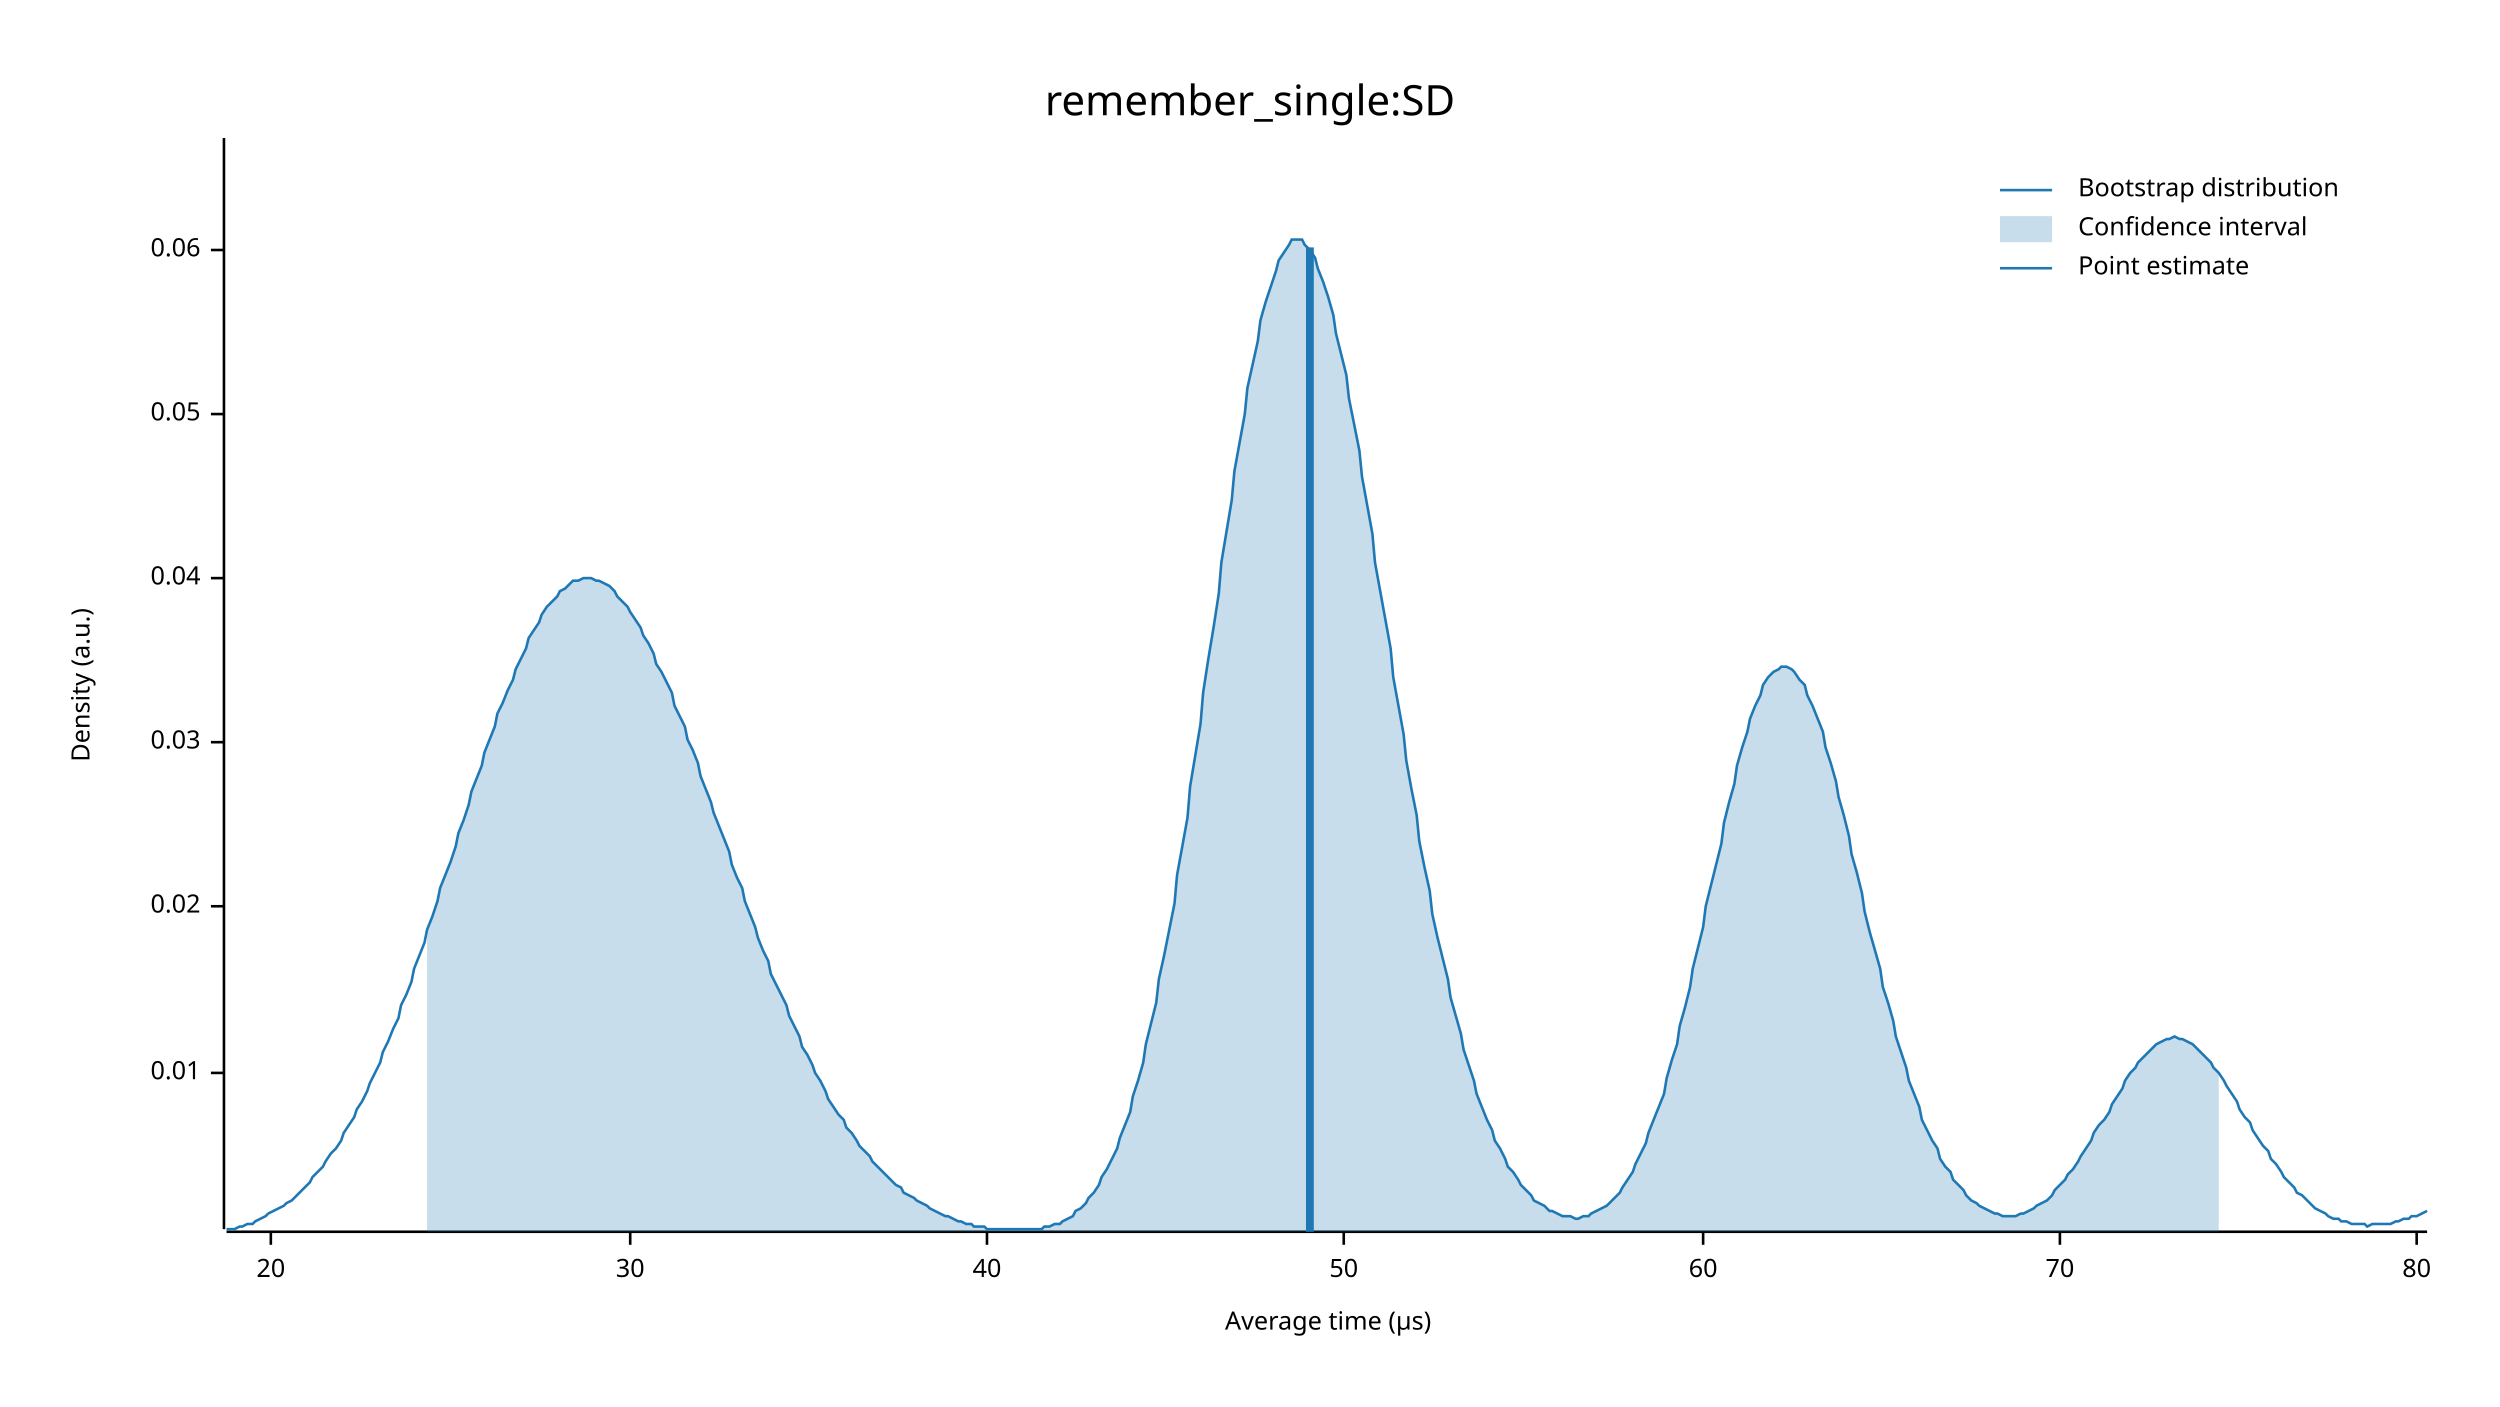
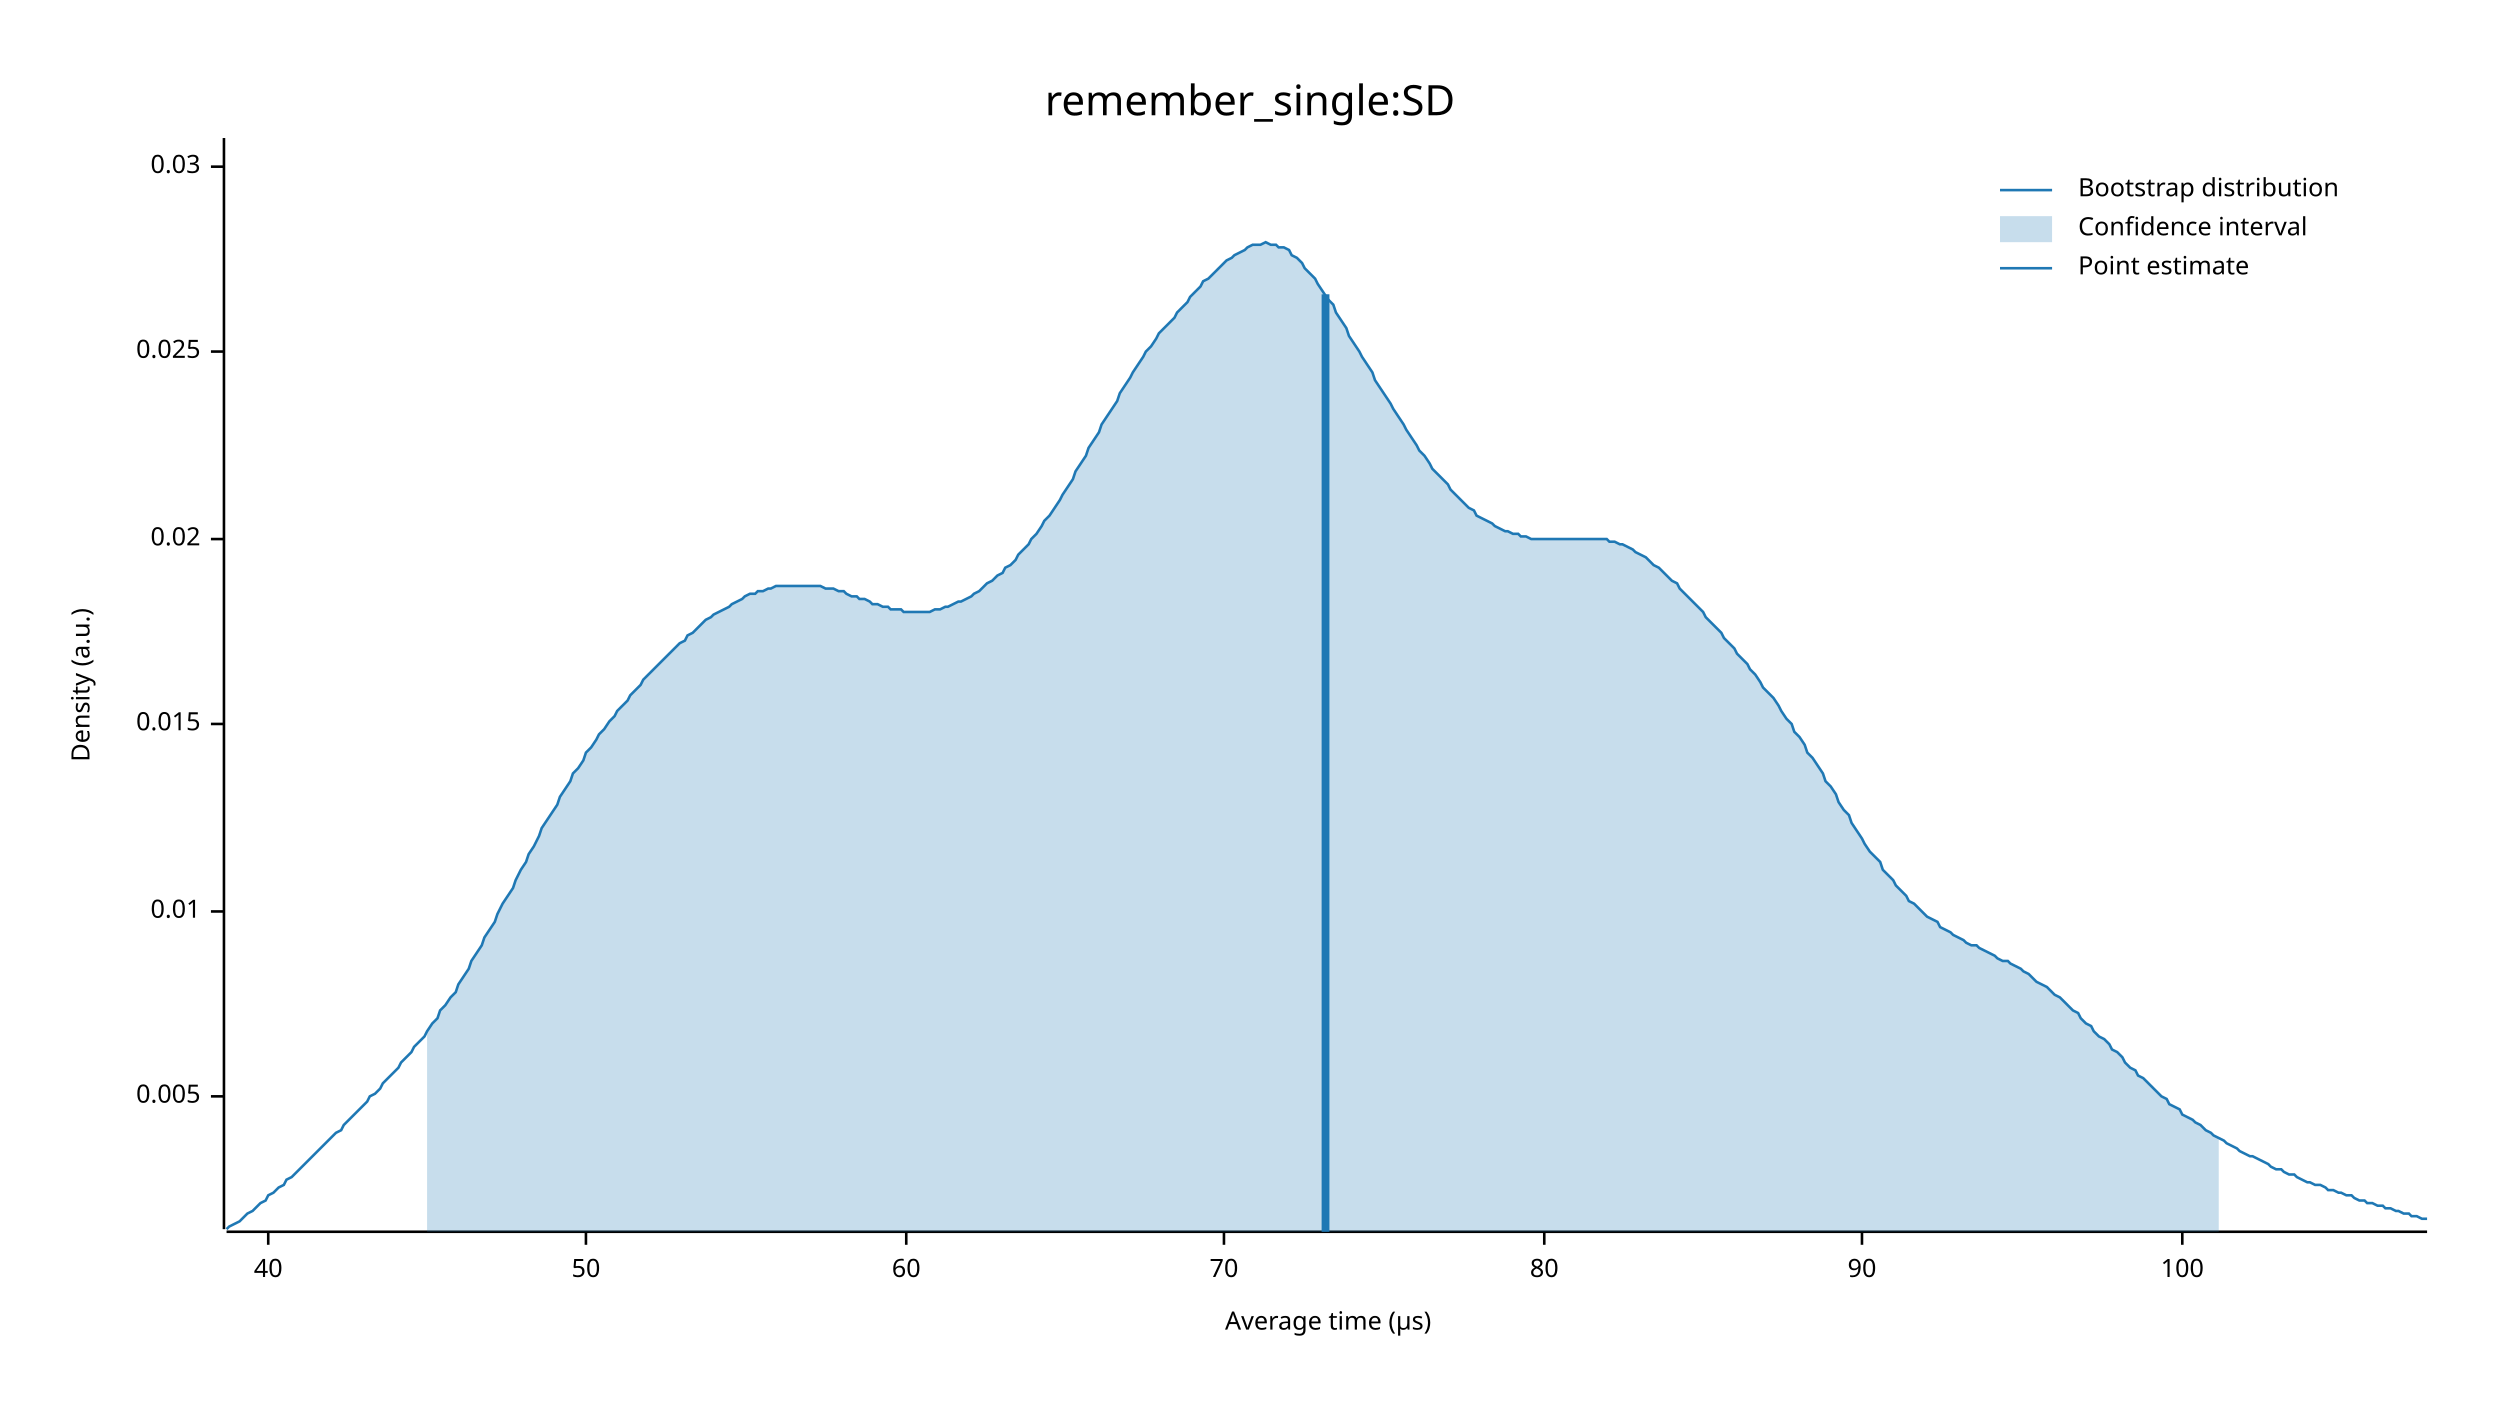
<svg xmlns="http://www.w3.org/2000/svg" width="960" height="540" viewBox="0 0 960 540">
  <text x="480" y="32" dy="0.76em" text-anchor="middle" font-family="sans-serif" font-size="16.129" opacity="1" fill="#000000">
remember_single:SD
</text>
  <text x="27" y="263" dy="0.76em" text-anchor="middle" font-family="sans-serif" font-size="9.677" opacity="1" fill="#000000" transform="rotate(270, 27, 263)">
Density (a.u.)
</text>
  <text x="510" y="513" dy="-0.5ex" text-anchor="middle" font-family="sans-serif" font-size="9.677" opacity="1" fill="#000000">
Average time (µs)
</text>
  <polyline fill="none" opacity="1" stroke="#000000" stroke-width="1" points="86,53 86,472 " />
-   <text x="77" y="412" dy="0.5ex" text-anchor="end" font-family="sans-serif" font-size="9.677" opacity="1" fill="#000000">
+   <text x="77" y="421" dy="0.5ex" text-anchor="end" font-family="sans-serif" font-size="9.677" opacity="1" fill="#000000">
+ 0.005
+ </text>
+   <polyline fill="none" opacity="1" stroke="#000000" stroke-width="1" points="81,421 86,421 " />
+   <text x="77" y="350" dy="0.5ex" text-anchor="end" font-family="sans-serif" font-size="9.677" opacity="1" fill="#000000">
0.01
</text>
-   <polyline fill="none" opacity="1" stroke="#000000" stroke-width="1" points="81,412 86,412 " />
-   <text x="77" y="348" dy="0.5ex" text-anchor="end" font-family="sans-serif" font-size="9.677" opacity="1" fill="#000000">
+   <polyline fill="none" opacity="1" stroke="#000000" stroke-width="1" points="81,350 86,350 " />
+   <text x="77" y="278" dy="0.5ex" text-anchor="end" font-family="sans-serif" font-size="9.677" opacity="1" fill="#000000">
+ 0.015
+ </text>
+   <polyline fill="none" opacity="1" stroke="#000000" stroke-width="1" points="81,278 86,278 " />
+   <text x="77" y="207" dy="0.5ex" text-anchor="end" font-family="sans-serif" font-size="9.677" opacity="1" fill="#000000">
0.02
</text>
-   <polyline fill="none" opacity="1" stroke="#000000" stroke-width="1" points="81,348 86,348 " />
-   <text x="77" y="285" dy="0.5ex" text-anchor="end" font-family="sans-serif" font-size="9.677" opacity="1" fill="#000000">
+   <polyline fill="none" opacity="1" stroke="#000000" stroke-width="1" points="81,207 86,207 " />
+   <text x="77" y="135" dy="0.5ex" text-anchor="end" font-family="sans-serif" font-size="9.677" opacity="1" fill="#000000">
+ 0.025
+ </text>
+   <polyline fill="none" opacity="1" stroke="#000000" stroke-width="1" points="81,135 86,135 " />
+   <text x="77" y="64" dy="0.5ex" text-anchor="end" font-family="sans-serif" font-size="9.677" opacity="1" fill="#000000">
0.03
</text>
-   <polyline fill="none" opacity="1" stroke="#000000" stroke-width="1" points="81,285 86,285 " />
-   <text x="77" y="222" dy="0.5ex" text-anchor="end" font-family="sans-serif" font-size="9.677" opacity="1" fill="#000000">
- 0.04
- </text>
-   <polyline fill="none" opacity="1" stroke="#000000" stroke-width="1" points="81,222 86,222 " />
-   <text x="77" y="159" dy="0.5ex" text-anchor="end" font-family="sans-serif" font-size="9.677" opacity="1" fill="#000000">
- 0.05
- </text>
-   <polyline fill="none" opacity="1" stroke="#000000" stroke-width="1" points="81,159 86,159 " />
-   <text x="77" y="96" dy="0.5ex" text-anchor="end" font-family="sans-serif" font-size="9.677" opacity="1" fill="#000000">
- 0.06
- </text>
-   <polyline fill="none" opacity="1" stroke="#000000" stroke-width="1" points="81,96 86,96 " />
+   <polyline fill="none" opacity="1" stroke="#000000" stroke-width="1" points="81,64 86,64 " />
  <polyline fill="none" opacity="1" stroke="#000000" stroke-width="1" points="87,473 932,473 " />
-   <text x="104" y="483" dy="0.76em" text-anchor="middle" font-family="sans-serif" font-size="9.677" opacity="1" fill="#000000">
- 20
- </text>
-   <polyline fill="none" opacity="1" stroke="#000000" stroke-width="1" points="104,473 104,478 " />
-   <text x="242" y="483" dy="0.76em" text-anchor="middle" font-family="sans-serif" font-size="9.677" opacity="1" fill="#000000">
- 30
- </text>
-   <polyline fill="none" opacity="1" stroke="#000000" stroke-width="1" points="242,473 242,478 " />
-   <text x="379" y="483" dy="0.76em" text-anchor="middle" font-family="sans-serif" font-size="9.677" opacity="1" fill="#000000">
+   <text x="103" y="483" dy="0.76em" text-anchor="middle" font-family="sans-serif" font-size="9.677" opacity="1" fill="#000000">
40
</text>
-   <polyline fill="none" opacity="1" stroke="#000000" stroke-width="1" points="379,473 379,478 " />
-   <text x="516" y="483" dy="0.76em" text-anchor="middle" font-family="sans-serif" font-size="9.677" opacity="1" fill="#000000">
+   <polyline fill="none" opacity="1" stroke="#000000" stroke-width="1" points="103,473 103,478 " />
+   <text x="225" y="483" dy="0.76em" text-anchor="middle" font-family="sans-serif" font-size="9.677" opacity="1" fill="#000000">
50
</text>
-   <polyline fill="none" opacity="1" stroke="#000000" stroke-width="1" points="516,473 516,478 " />
-   <text x="654" y="483" dy="0.76em" text-anchor="middle" font-family="sans-serif" font-size="9.677" opacity="1" fill="#000000">
+   <polyline fill="none" opacity="1" stroke="#000000" stroke-width="1" points="225,473 225,478 " />
+   <text x="348" y="483" dy="0.76em" text-anchor="middle" font-family="sans-serif" font-size="9.677" opacity="1" fill="#000000">
60
</text>
-   <polyline fill="none" opacity="1" stroke="#000000" stroke-width="1" points="654,473 654,478 " />
-   <text x="791" y="483" dy="0.76em" text-anchor="middle" font-family="sans-serif" font-size="9.677" opacity="1" fill="#000000">
+   <polyline fill="none" opacity="1" stroke="#000000" stroke-width="1" points="348,473 348,478 " />
+   <text x="470" y="483" dy="0.76em" text-anchor="middle" font-family="sans-serif" font-size="9.677" opacity="1" fill="#000000">
70
</text>
-   <polyline fill="none" opacity="1" stroke="#000000" stroke-width="1" points="791,473 791,478 " />
-   <text x="928" y="483" dy="0.76em" text-anchor="middle" font-family="sans-serif" font-size="9.677" opacity="1" fill="#000000">
+   <polyline fill="none" opacity="1" stroke="#000000" stroke-width="1" points="470,473 470,478 " />
+   <text x="593" y="483" dy="0.76em" text-anchor="middle" font-family="sans-serif" font-size="9.677" opacity="1" fill="#000000">
80
</text>
-   <polyline fill="none" opacity="1" stroke="#000000" stroke-width="1" points="928,473 928,478 " />
-   <polyline fill="none" opacity="1" stroke="#1F78B4" stroke-width="1" points="87,472 88,472 90,472 92,471 93,471 95,470 97,470 98,469 100,468 102,467 103,466 105,465 107,464 109,463 110,462 112,461 114,459 115,458 117,456 119,454 120,452 122,450 124,448 125,446 127,443 129,441 131,438 132,435 134,432 136,429 137,426 139,423 141,419 142,416 144,412 146,408 147,404 149,400 151,395 153,391 154,386 156,382 158,377 159,372 161,367 163,362 164,357 166,352 168,346 169,341 171,336 173,331 175,325 176,320 178,315 180,309 181,304 183,299 185,294 186,289 188,284 190,279 191,274 193,270 195,265 197,261 198,257 200,253 202,249 203,245 205,242 207,239 208,236 210,233 212,231 214,229 215,227 217,226 219,224 220,223 222,223 224,222 225,222 227,222 229,223 230,223 232,224 234,225 236,227 237,229 239,231 241,233 242,235 244,238 246,241 247,244 249,247 251,251 252,255 254,258 256,262 258,266 259,271 261,275 263,279 264,284 266,288 268,293 269,298 271,303 273,308 274,312 276,317 278,322 280,327 281,332 283,337 285,341 286,346 288,351 290,356 291,360 293,365 295,369 296,374 298,378 300,382 302,386 303,390 305,394 307,398 308,402 310,405 312,409 313,412 315,415 317,419 318,422 320,425 322,428 324,430 325,433 327,435 329,438 330,440 332,442 334,444 335,446 337,448 339,450 341,452 342,453 344,455 346,456 347,458 349,459 351,460 352,461 354,462 356,463 357,464 359,465 361,466 363,467 364,467 366,468 368,469 369,469 371,470 373,470 374,471 376,471 378,471 379,472 381,472 383,472 385,472 386,472 388,472 390,472 391,472 393,472 395,472 396,472 398,472 400,472 401,471 403,471 405,470 407,470 408,469 410,468 412,467 413,465 415,464 417,462 418,460 420,458 422,455 423,452 425,449 427,445 429,441 430,437 432,432 434,427 435,421 437,415 439,408 440,401 442,393 444,385 445,376 447,367 449,357 451,347 452,336 454,325 456,314 457,302 459,290 461,278 462,266 464,253 466,241 468,228 469,216 471,204 473,192 474,181 476,170 478,159 479,149 481,140 483,131 484,123 486,116 488,110 490,104 491,100 493,97 495,94 496,92 498,92 500,92 501,94 503,96 505,99 506,103 508,108 510,114 512,121 513,128 515,136 517,144 518,153 520,163 522,173 523,183 525,194 527,205 528,216 530,227 532,238 534,249 535,260 537,271 539,282 540,292 542,303 544,313 545,323 547,333 549,342 550,351 552,360 554,368 556,376 557,383 559,390 561,397 562,403 564,409 566,415 567,420 569,425 571,430 573,434 574,438 576,441 578,445 579,448 581,450 583,453 584,455 586,457 588,459 589,461 591,462 593,463 595,465 596,465 598,466 600,467 601,467 603,467 605,468 606,468 608,467 610,467 611,466 613,465 615,464 617,463 618,462 620,460 622,458 623,456 625,453 627,450 628,447 630,443 632,439 633,435 635,430 637,425 639,420 640,414 642,407 644,401 645,394 647,387 649,379 650,372 652,364 654,356 655,348 657,340 659,332 661,324 662,316 664,308 666,301 667,294 669,287 671,281 672,276 674,271 676,267 677,263 679,260 681,258 683,257 684,256 686,256 688,257 689,258 691,261 693,263 694,267 696,271 698,276 700,281 701,287 703,293 705,300 706,306 708,313 710,321 711,328 713,335 715,343 716,350 718,358 720,365 722,372 723,379 725,385 727,392 728,398 730,404 732,410 733,415 735,420 737,425 738,430 740,434 742,438 744,441 745,445 747,448 749,450 750,453 752,455 754,457 755,459 757,461 759,462 760,463 762,464 764,465 766,466 767,466 769,467 771,467 772,467 774,467 776,466 777,466 779,465 781,464 782,463 784,462 786,461 788,459 789,457 791,455 793,453 794,451 796,449 798,446 799,444 801,441 803,438 804,435 806,432 808,430 810,427 811,424 813,421 815,418 816,415 818,412 820,410 821,408 823,406 825,404 827,402 828,401 830,400 832,399 833,399 835,398 837,399 838,399 840,400 842,401 843,402 845,404 847,406 849,408 850,410 852,412 854,415 855,417 857,420 859,423 860,426 862,429 864,431 865,434 867,437 869,440 871,442 872,445 874,447 876,450 877,452 879,454 881,456 882,458 884,459 886,461 887,462 889,464 891,465 893,466 894,467 896,468 898,468 899,469 901,469 903,470 904,470 906,470 908,470 909,471 911,470 913,470 915,470 916,470 918,470 920,469 921,469 923,468 925,468 926,467 928,467 930,466 932,465 " />
-   <polygon opacity="0.25" fill="#1F78B4" points="164,357 166,352 168,346 169,341 171,336 173,331 175,325 176,320 178,315 180,309 181,304 183,299 185,294 186,289 188,284 190,279 191,274 193,270 195,265 197,261 198,257 200,253 202,249 203,245 205,242 207,239 208,236 210,233 212,231 214,229 215,227 217,226 219,224 220,223 222,223 224,222 225,222 227,222 229,223 230,223 232,224 234,225 236,227 237,229 239,231 241,233 242,235 244,238 246,241 247,244 249,247 251,251 252,255 254,258 256,262 258,266 259,271 261,275 263,279 264,284 266,288 268,293 269,298 271,303 273,308 274,312 276,317 278,322 280,327 281,332 283,337 285,341 286,346 288,351 290,356 291,360 293,365 295,369 296,374 298,378 300,382 302,386 303,390 305,394 307,398 308,402 310,405 312,409 313,412 315,415 317,419 318,422 320,425 322,428 324,430 325,433 327,435 329,438 330,440 332,442 334,444 335,446 337,448 339,450 341,452 342,453 344,455 346,456 347,458 349,459 351,460 352,461 354,462 356,463 357,464 359,465 361,466 363,467 364,467 366,468 368,469 369,469 371,470 373,470 374,471 376,471 378,471 379,472 381,472 383,472 385,472 386,472 388,472 390,472 391,472 393,472 395,472 396,472 398,472 400,472 401,471 403,471 405,470 407,470 408,469 410,468 412,467 413,465 415,464 417,462 418,460 420,458 422,455 423,452 425,449 427,445 429,441 430,437 432,432 434,427 435,421 437,415 439,408 440,401 442,393 444,385 445,376 447,367 449,357 451,347 452,336 454,325 456,314 457,302 459,290 461,278 462,266 464,253 466,241 468,228 469,216 471,204 473,192 474,181 476,170 478,159 479,149 481,140 483,131 484,123 486,116 488,110 490,104 491,100 493,97 495,94 496,92 498,92 500,92 501,94 503,96 505,99 506,103 508,108 510,114 512,121 513,128 515,136 517,144 518,153 520,163 522,173 523,183 525,194 527,205 528,216 530,227 532,238 534,249 535,260 537,271 539,282 540,292 542,303 544,313 545,323 547,333 549,342 550,351 552,360 554,368 556,376 557,383 559,390 561,397 562,403 564,409 566,415 567,420 569,425 571,430 573,434 574,438 576,441 578,445 579,448 581,450 583,453 584,455 586,457 588,459 589,461 591,462 593,463 595,465 596,465 598,466 600,467 601,467 603,467 605,468 606,468 608,467 610,467 611,466 613,465 615,464 617,463 618,462 620,460 622,458 623,456 625,453 627,450 628,447 630,443 632,439 633,435 635,430 637,425 639,420 640,414 642,407 644,401 645,394 647,387 649,379 650,372 652,364 654,356 655,348 657,340 659,332 661,324 662,316 664,308 666,301 667,294 669,287 671,281 672,276 674,271 676,267 677,263 679,260 681,258 683,257 684,256 686,256 688,257 689,258 691,261 693,263 694,267 696,271 698,276 700,281 701,287 703,293 705,300 706,306 708,313 710,321 711,328 713,335 715,343 716,350 718,358 720,365 722,372 723,379 725,385 727,392 728,398 730,404 732,410 733,415 735,420 737,425 738,430 740,434 742,438 744,441 745,445 747,448 749,450 750,453 752,455 754,457 755,459 757,461 759,462 760,463 762,464 764,465 766,466 767,466 769,467 771,467 772,467 774,467 776,466 777,466 779,465 781,464 782,463 784,462 786,461 788,459 789,457 791,455 793,453 794,451 796,449 798,446 799,444 801,441 803,438 804,435 806,432 808,430 810,427 811,424 813,421 815,418 816,415 818,412 820,410 821,408 823,406 825,404 827,402 828,401 830,400 832,399 833,399 835,398 837,399 838,399 840,400 842,401 843,402 845,404 847,406 849,408 850,410 852,412 852,473 164,473 " />
-   <polyline fill="none" opacity="1" stroke="#1F78B4" stroke-width="3" points="503,473 503,95 " />
+   <polyline fill="none" opacity="1" stroke="#000000" stroke-width="1" points="593,473 593,478 " />
+   <text x="715" y="483" dy="0.76em" text-anchor="middle" font-family="sans-serif" font-size="9.677" opacity="1" fill="#000000">
+ 90
+ </text>
+   <polyline fill="none" opacity="1" stroke="#000000" stroke-width="1" points="715,473 715,478 " />
+   <text x="838" y="483" dy="0.76em" text-anchor="middle" font-family="sans-serif" font-size="9.677" opacity="1" fill="#000000">
+ 100
+ </text>
+   <polyline fill="none" opacity="1" stroke="#000000" stroke-width="1" points="838,473 838,478 " />
+   <polyline fill="none" opacity="1" stroke="#1F78B4" stroke-width="1" points="87,472 88,471 90,470 92,469 93,468 95,466 97,465 98,464 100,462 102,461 103,459 105,458 107,456 109,455 110,453 112,452 114,450 115,449 117,447 119,445 120,444 122,442 124,440 125,439 127,437 129,435 131,434 132,432 134,430 136,428 137,427 139,425 141,423 142,421 144,420 146,418 147,416 149,414 151,412 153,410 154,408 156,406 158,404 159,402 161,400 163,398 164,396 166,393 168,391 169,388 171,386 173,383 175,381 176,378 178,375 180,372 181,369 183,366 185,363 186,360 188,357 190,354 191,351 193,347 195,344 197,341 198,338 200,334 202,331 203,328 205,325 207,321 208,318 210,315 212,312 214,309 215,306 217,303 219,300 220,297 222,295 224,292 225,289 227,287 229,284 230,282 232,280 234,277 236,275 237,273 239,271 241,269 242,267 244,265 246,263 247,261 249,259 251,257 252,256 254,254 256,252 258,250 259,249 261,247 263,246 264,244 266,243 268,241 269,240 271,238 273,237 274,236 276,235 278,234 280,233 281,232 283,231 285,230 286,229 288,228 290,228 291,227 293,227 295,226 296,226 298,225 300,225 302,225 303,225 305,225 307,225 308,225 310,225 312,225 313,225 315,225 317,226 318,226 320,226 322,227 324,227 325,228 327,229 329,229 330,230 332,230 334,231 335,232 337,232 339,233 341,233 342,234 344,234 346,234 347,235 349,235 351,235 352,235 354,235 356,235 357,235 359,234 361,234 363,233 364,233 366,232 368,231 369,231 371,230 373,229 374,228 376,227 378,225 379,224 381,223 383,221 385,220 386,218 388,217 390,215 391,213 393,211 395,209 396,207 398,205 400,202 401,200 403,198 405,195 407,192 408,190 410,187 412,184 413,181 415,178 417,175 418,172 420,169 422,166 423,163 425,160 427,157 429,154 430,151 432,148 434,145 435,143 437,140 439,137 440,135 442,133 444,130 445,128 447,126 449,124 451,122 452,120 454,118 456,116 457,114 459,112 461,110 462,108 464,107 466,105 468,103 469,102 471,100 473,99 474,98 476,97 478,96 479,95 481,94 483,94 484,94 486,93 488,94 490,94 491,95 493,95 495,96 496,98 498,99 500,101 501,103 503,105 505,107 506,109 508,112 510,115 512,117 513,120 515,123 517,126 518,129 520,132 522,135 523,137 525,140 527,143 528,146 530,149 532,152 534,155 535,157 537,160 539,163 540,165 542,168 544,171 545,173 547,175 549,178 550,180 552,182 554,184 556,186 557,188 559,190 561,192 562,193 564,195 566,196 567,198 569,199 571,200 573,201 574,202 576,203 578,204 579,204 581,205 583,205 584,206 586,206 588,207 589,207 591,207 593,207 595,207 596,207 598,207 600,207 601,207 603,207 605,207 606,207 608,207 610,207 611,207 613,207 615,207 617,207 618,208 620,208 622,209 623,209 625,210 627,211 628,212 630,213 632,214 633,215 635,217 637,218 639,220 640,221 642,223 644,224 645,226 647,228 649,230 650,231 652,233 654,235 655,237 657,239 659,241 661,243 662,245 664,247 666,249 667,251 669,253 671,255 672,257 674,259 676,262 677,264 679,266 681,268 683,271 684,273 686,276 688,278 689,281 691,283 693,286 694,289 696,291 698,294 700,297 701,300 703,302 705,305 706,308 708,311 710,313 711,316 713,319 715,322 716,324 718,327 720,329 722,331 723,334 725,336 727,338 728,340 730,342 732,344 733,346 735,347 737,349 738,350 740,352 742,353 744,354 745,356 747,357 749,358 750,359 752,360 754,361 755,362 757,363 759,363 760,364 762,365 764,366 766,367 767,368 769,369 771,369 772,370 774,371 776,372 777,373 779,374 781,376 782,377 784,378 786,379 788,381 789,382 791,383 793,385 794,386 796,388 798,389 799,391 801,393 803,394 804,396 806,398 808,399 810,401 811,403 813,404 815,406 816,408 818,410 820,411 821,413 823,414 825,416 827,418 828,419 830,421 832,422 833,424 835,425 837,426 838,428 840,429 842,430 843,431 845,432 847,434 849,435 850,436 852,437 854,438 855,439 857,440 859,441 860,442 862,443 864,444 865,444 867,445 869,446 871,447 872,448 874,449 876,449 877,450 879,451 881,451 882,452 884,453 886,454 887,454 889,455 891,455 893,456 894,457 896,457 898,458 899,458 901,459 903,459 904,460 906,461 908,461 909,462 911,462 913,463 915,463 916,464 918,464 920,465 921,465 923,466 925,466 926,467 928,467 930,468 932,468 " />
+   <polygon opacity="0.25" fill="#1F78B4" points="164,396 166,393 168,391 169,388 171,386 173,383 175,381 176,378 178,375 180,372 181,369 183,366 185,363 186,360 188,357 190,354 191,351 193,347 195,344 197,341 198,338 200,334 202,331 203,328 205,325 207,321 208,318 210,315 212,312 214,309 215,306 217,303 219,300 220,297 222,295 224,292 225,289 227,287 229,284 230,282 232,280 234,277 236,275 237,273 239,271 241,269 242,267 244,265 246,263 247,261 249,259 251,257 252,256 254,254 256,252 258,250 259,249 261,247 263,246 264,244 266,243 268,241 269,240 271,238 273,237 274,236 276,235 278,234 280,233 281,232 283,231 285,230 286,229 288,228 290,228 291,227 293,227 295,226 296,226 298,225 300,225 302,225 303,225 305,225 307,225 308,225 310,225 312,225 313,225 315,225 317,226 318,226 320,226 322,227 324,227 325,228 327,229 329,229 330,230 332,230 334,231 335,232 337,232 339,233 341,233 342,234 344,234 346,234 347,235 349,235 351,235 352,235 354,235 356,235 357,235 359,234 361,234 363,233 364,233 366,232 368,231 369,231 371,230 373,229 374,228 376,227 378,225 379,224 381,223 383,221 385,220 386,218 388,217 390,215 391,213 393,211 395,209 396,207 398,205 400,202 401,200 403,198 405,195 407,192 408,190 410,187 412,184 413,181 415,178 417,175 418,172 420,169 422,166 423,163 425,160 427,157 429,154 430,151 432,148 434,145 435,143 437,140 439,137 440,135 442,133 444,130 445,128 447,126 449,124 451,122 452,120 454,118 456,116 457,114 459,112 461,110 462,108 464,107 466,105 468,103 469,102 471,100 473,99 474,98 476,97 478,96 479,95 481,94 483,94 484,94 486,93 488,94 490,94 491,95 493,95 495,96 496,98 498,99 500,101 501,103 503,105 505,107 506,109 508,112 510,115 512,117 513,120 515,123 517,126 518,129 520,132 522,135 523,137 525,140 527,143 528,146 530,149 532,152 534,155 535,157 537,160 539,163 540,165 542,168 544,171 545,173 547,175 549,178 550,180 552,182 554,184 556,186 557,188 559,190 561,192 562,193 564,195 566,196 567,198 569,199 571,200 573,201 574,202 576,203 578,204 579,204 581,205 583,205 584,206 586,206 588,207 589,207 591,207 593,207 595,207 596,207 598,207 600,207 601,207 603,207 605,207 606,207 608,207 610,207 611,207 613,207 615,207 617,207 618,208 620,208 622,209 623,209 625,210 627,211 628,212 630,213 632,214 633,215 635,217 637,218 639,220 640,221 642,223 644,224 645,226 647,228 649,230 650,231 652,233 654,235 655,237 657,239 659,241 661,243 662,245 664,247 666,249 667,251 669,253 671,255 672,257 674,259 676,262 677,264 679,266 681,268 683,271 684,273 686,276 688,278 689,281 691,283 693,286 694,289 696,291 698,294 700,297 701,300 703,302 705,305 706,308 708,311 710,313 711,316 713,319 715,322 716,324 718,327 720,329 722,331 723,334 725,336 727,338 728,340 730,342 732,344 733,346 735,347 737,349 738,350 740,352 742,353 744,354 745,356 747,357 749,358 750,359 752,360 754,361 755,362 757,363 759,363 760,364 762,365 764,366 766,367 767,368 769,369 771,369 772,370 774,371 776,372 777,373 779,374 781,376 782,377 784,378 786,379 788,381 789,382 791,383 793,385 794,386 796,388 798,389 799,391 801,393 803,394 804,396 806,398 808,399 810,401 811,403 813,404 815,406 816,408 818,410 820,411 821,413 823,414 825,416 827,418 828,419 830,421 832,422 833,424 835,425 837,426 838,428 840,429 842,430 843,431 845,432 847,434 849,435 850,436 852,437 852,473 164,473 " />
+   <polyline fill="none" opacity="1" stroke="#1F78B4" stroke-width="3" points="509,473 509,113 " />
  <text x="798" y="68" dy="0.76em" text-anchor="start" font-family="sans-serif" font-size="9.677" opacity="1" fill="#000000">
Bootstrap distribution
</text>
  <text x="798" y="83" dy="0.76em" text-anchor="start" font-family="sans-serif" font-size="9.677" opacity="1" fill="#000000">
Confidence interval
</text>
  <text x="798" y="98" dy="0.76em" text-anchor="start" font-family="sans-serif" font-size="9.677" opacity="1" fill="#000000">
Point estimate
</text>
  <polyline fill="none" opacity="1" stroke="#1F78B4" stroke-width="1" points="768,73 788,73 " />
  <rect x="768" y="83" width="20" height="10" opacity="0.25" fill="#1F78B4" stroke="none" />
  <polyline fill="none" opacity="1" stroke="#1F78B4" stroke-width="1" points="768,103 788,103 " />
</svg>
